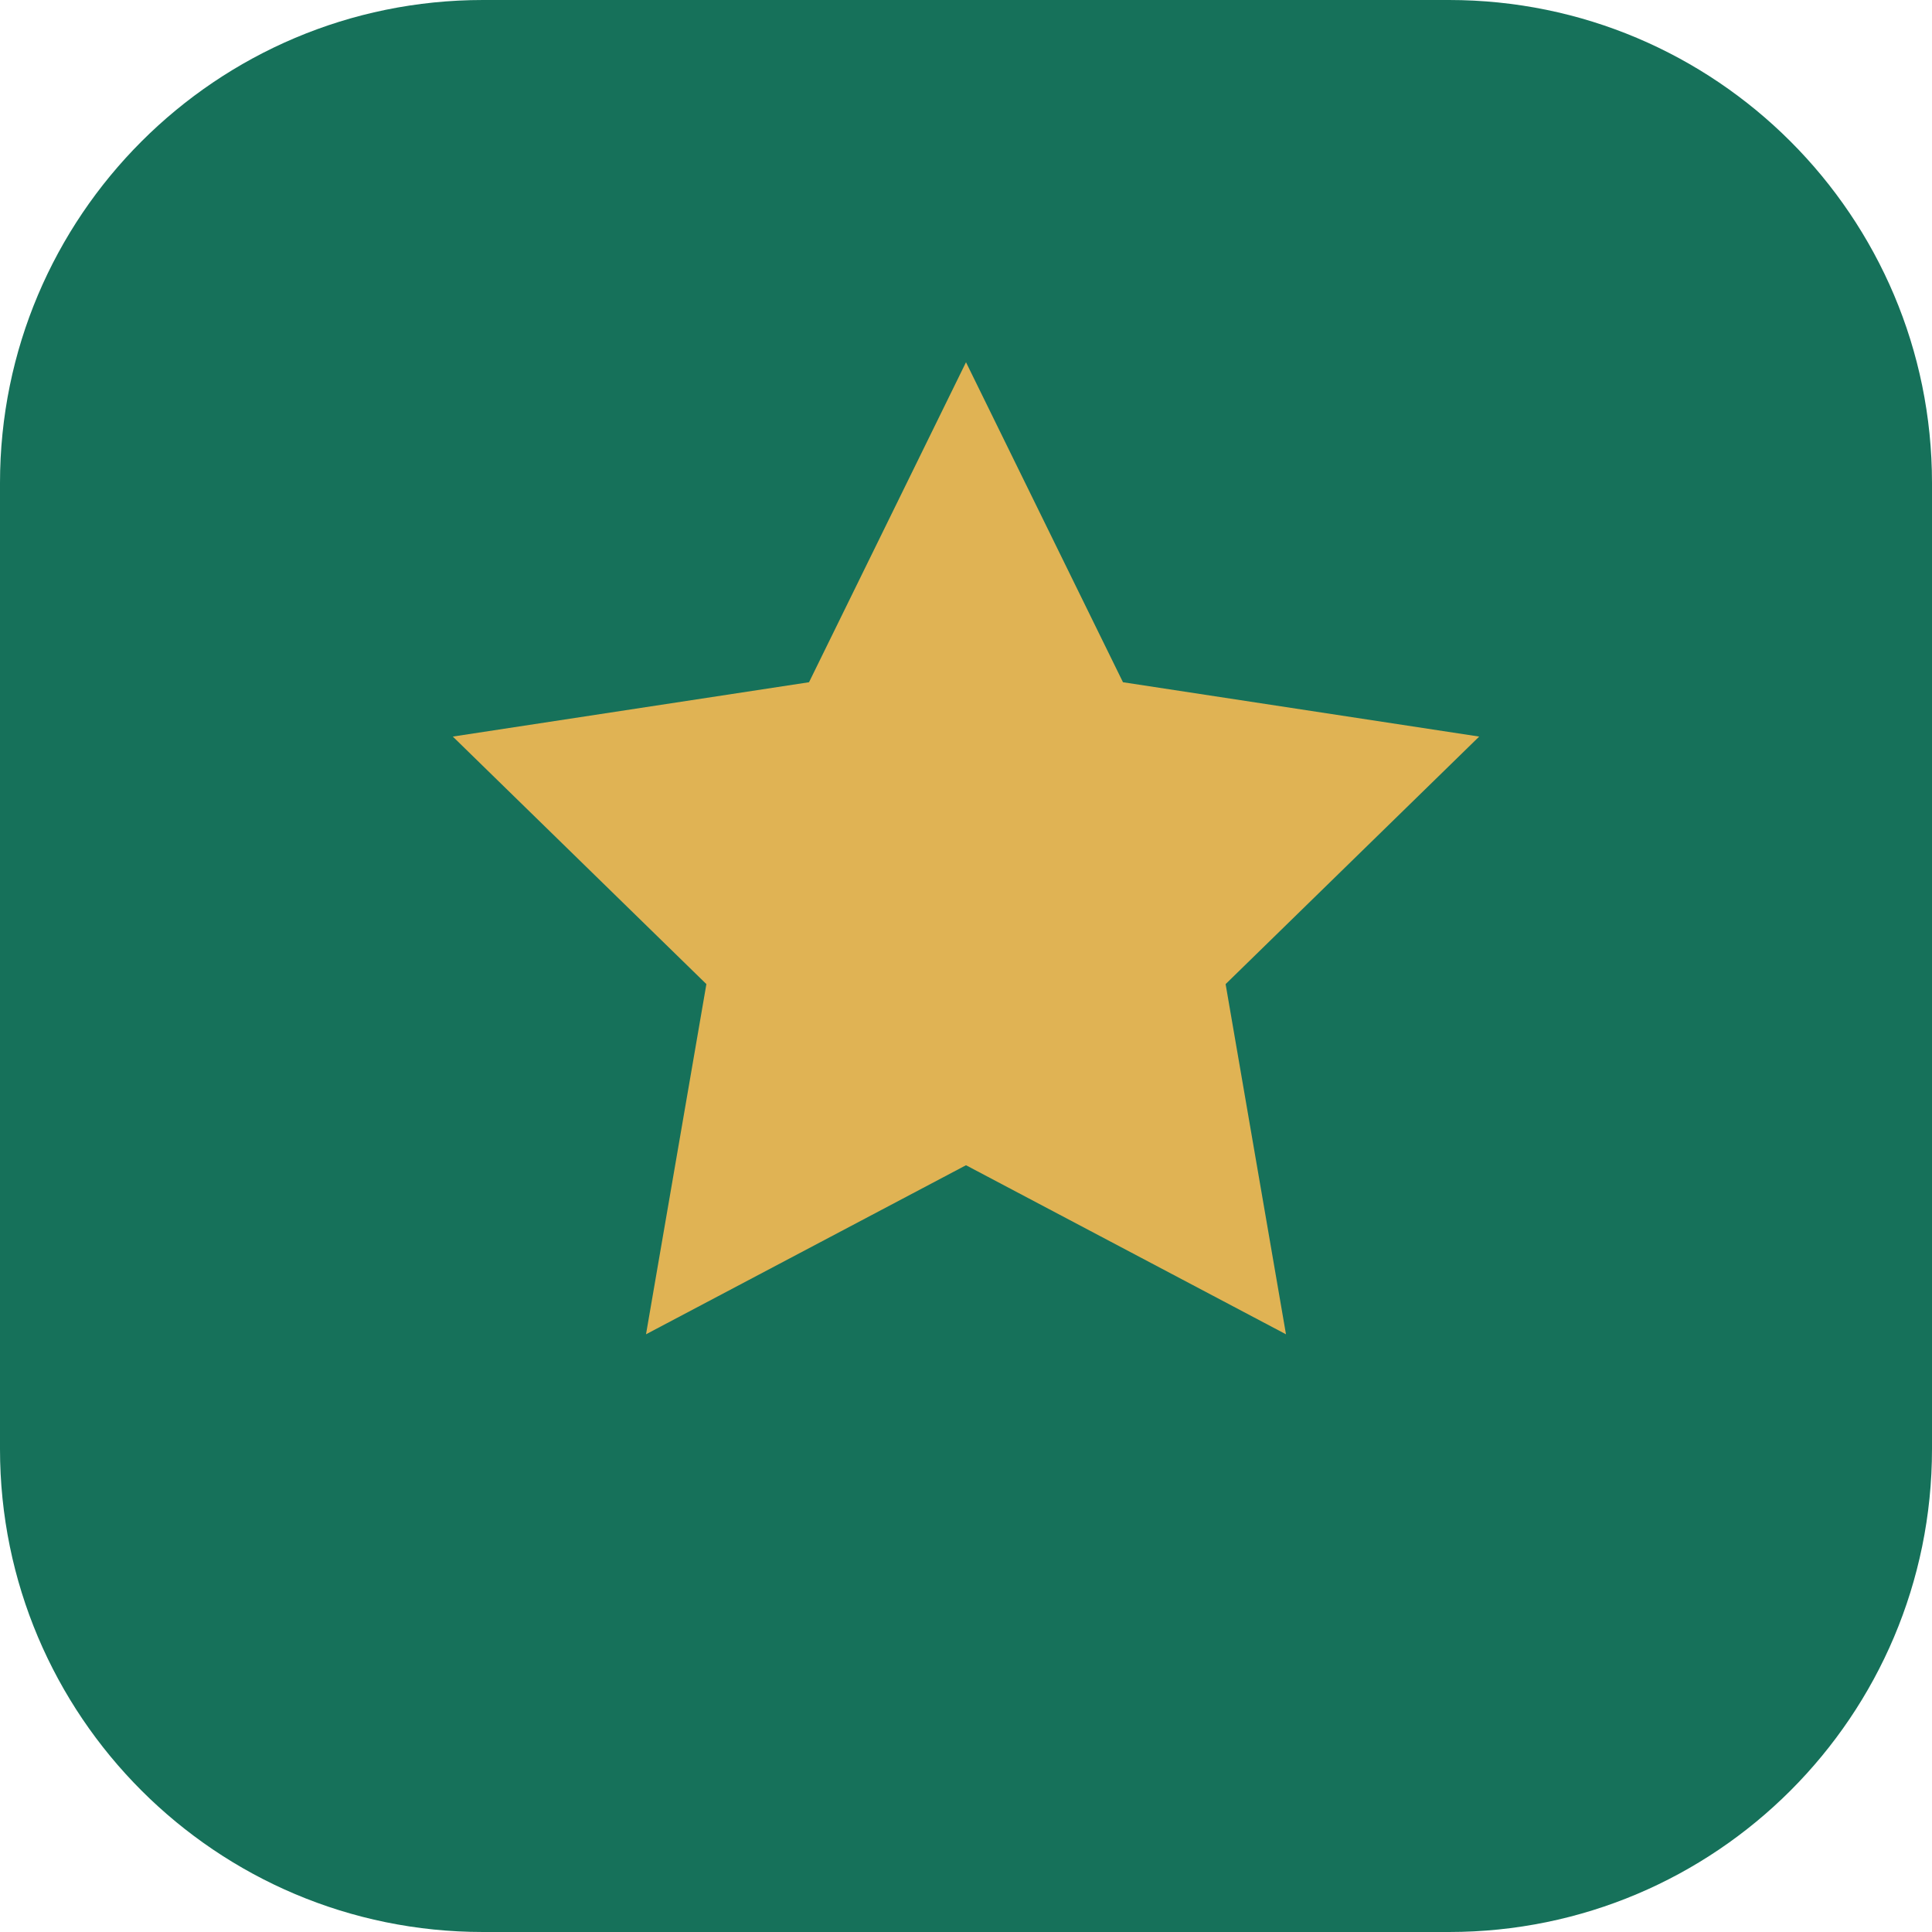
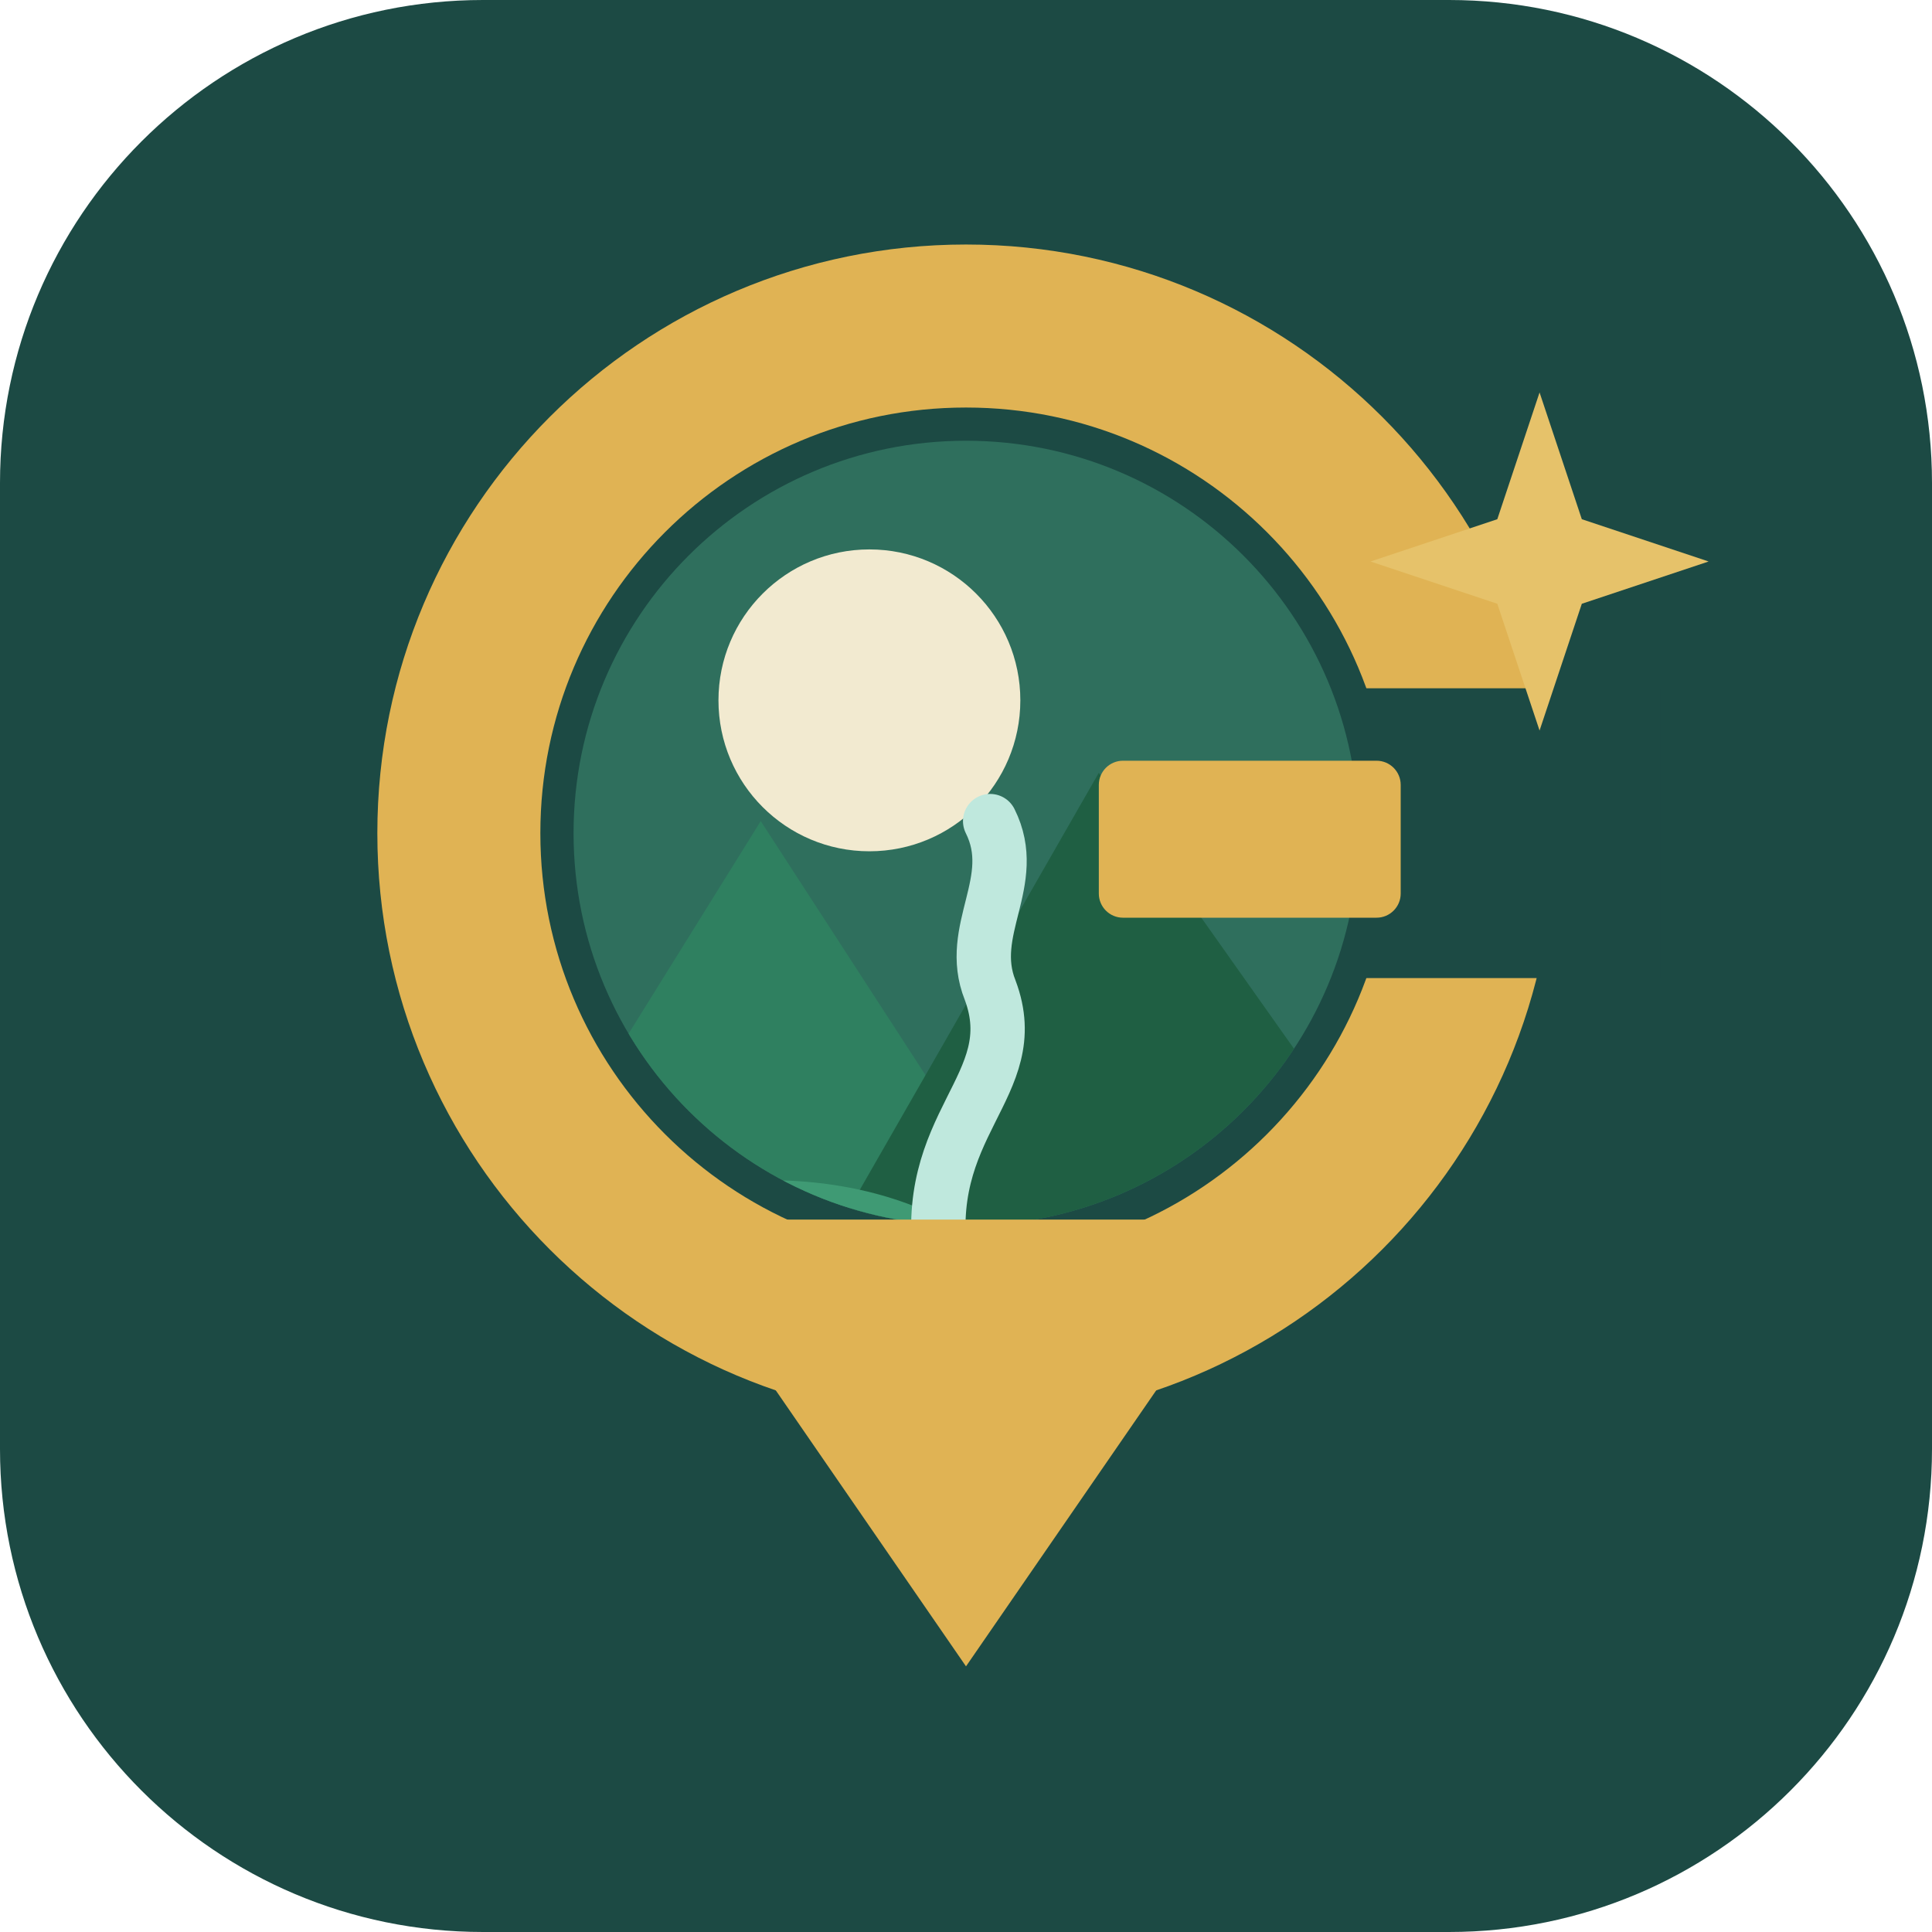
<svg xmlns="http://www.w3.org/2000/svg" viewBox="0 0 32 32">
-   <rect width="32" height="32" rx="8" fill="#16715a" />
-   <path d="M16 6l2.6 5.3 5.9.9-4.2 4.1 1 5.8L16 19.3l-5.3 2.8 1-5.8-4.2-4.1 5.9-.9z" fill="#e0b354" />
+   <defs>
+     <clipPath id="scene">
+       <circle cx="16" cy="13.8" r="6.5" />
+     </clipPath>
+   </defs>
+   <rect width="32" height="32" rx="8" fill="#1c4a44" />
+   <g clip-path="url(#scene)">
+     <rect x="9" y="6" width="14" height="16" fill="#2f6f5d" />
+     <circle cx="14.4" cy="11.6" r="2.5" fill="#f2ead0" />
+     <path d="M8 21 L12.6 13.6 L17.4 21 Z" fill="#2f8060" />
+     <path d="M13.5 21 L18.2 12.8 L24 21 Z" fill="#1f5f43" />
+     <path d="M8 20.6 Q13 18.6 16 20.4 Q20 22.6 24 20.6 L24 22 L8 22 Z" fill="#3f9a74" />
+     <path d="M15.6 21 C15.2 18.6 17 18 16.4 16.4 C16 15.4 16.9 14.6 16.4 13.6" fill="none" stroke="#bfe8dd" stroke-width="0.9" stroke-linecap="round" />
+   </g>
+   <circle cx="16" cy="13.8" r="8.4" fill="none" stroke="#e0b354" stroke-width="2.7" />
+   <rect x="22.5" y="11.4" width="5" height="4.8" fill="#1c4a44" />
+   <rect x="18.2" y="12.6" width="5" height="2.6" rx="0.4" fill="#e0b354" />
+   <path d="M10.9 20.2 L16 27.6 L21.1 20.2 Z" fill="#e0b354" />
+   <path d="M25.5 6.5 L26.2 8.6 L28.3 9.3 L26.2 10 L25.5 12.1 L24.8 10 L22.7 9.3 L24.8 8.6 Z" fill="#e6c26a" />
</svg>
